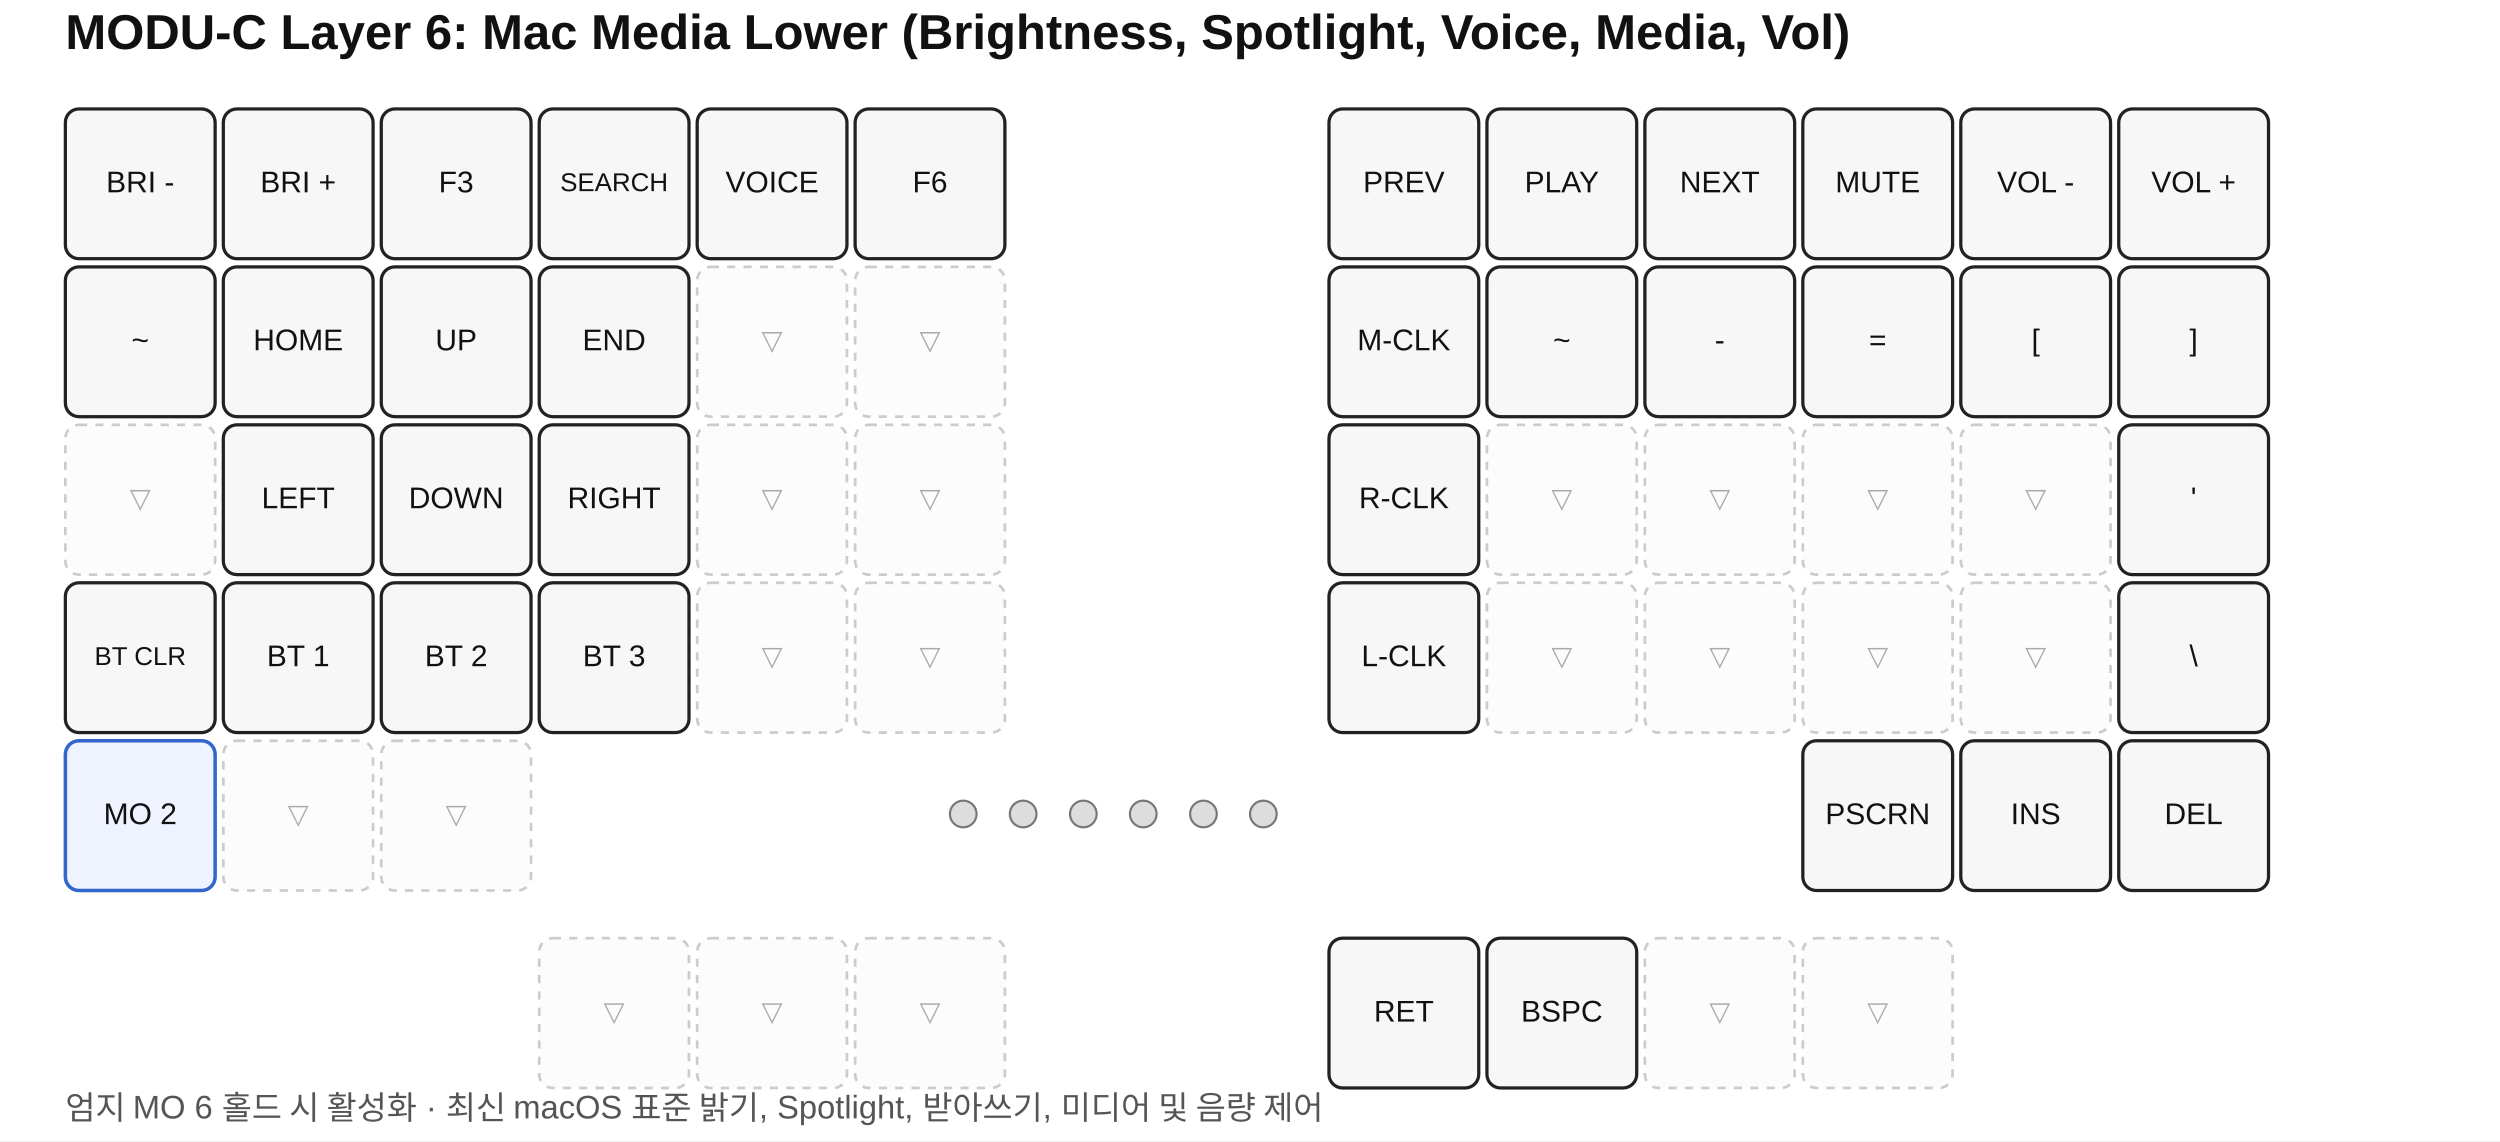
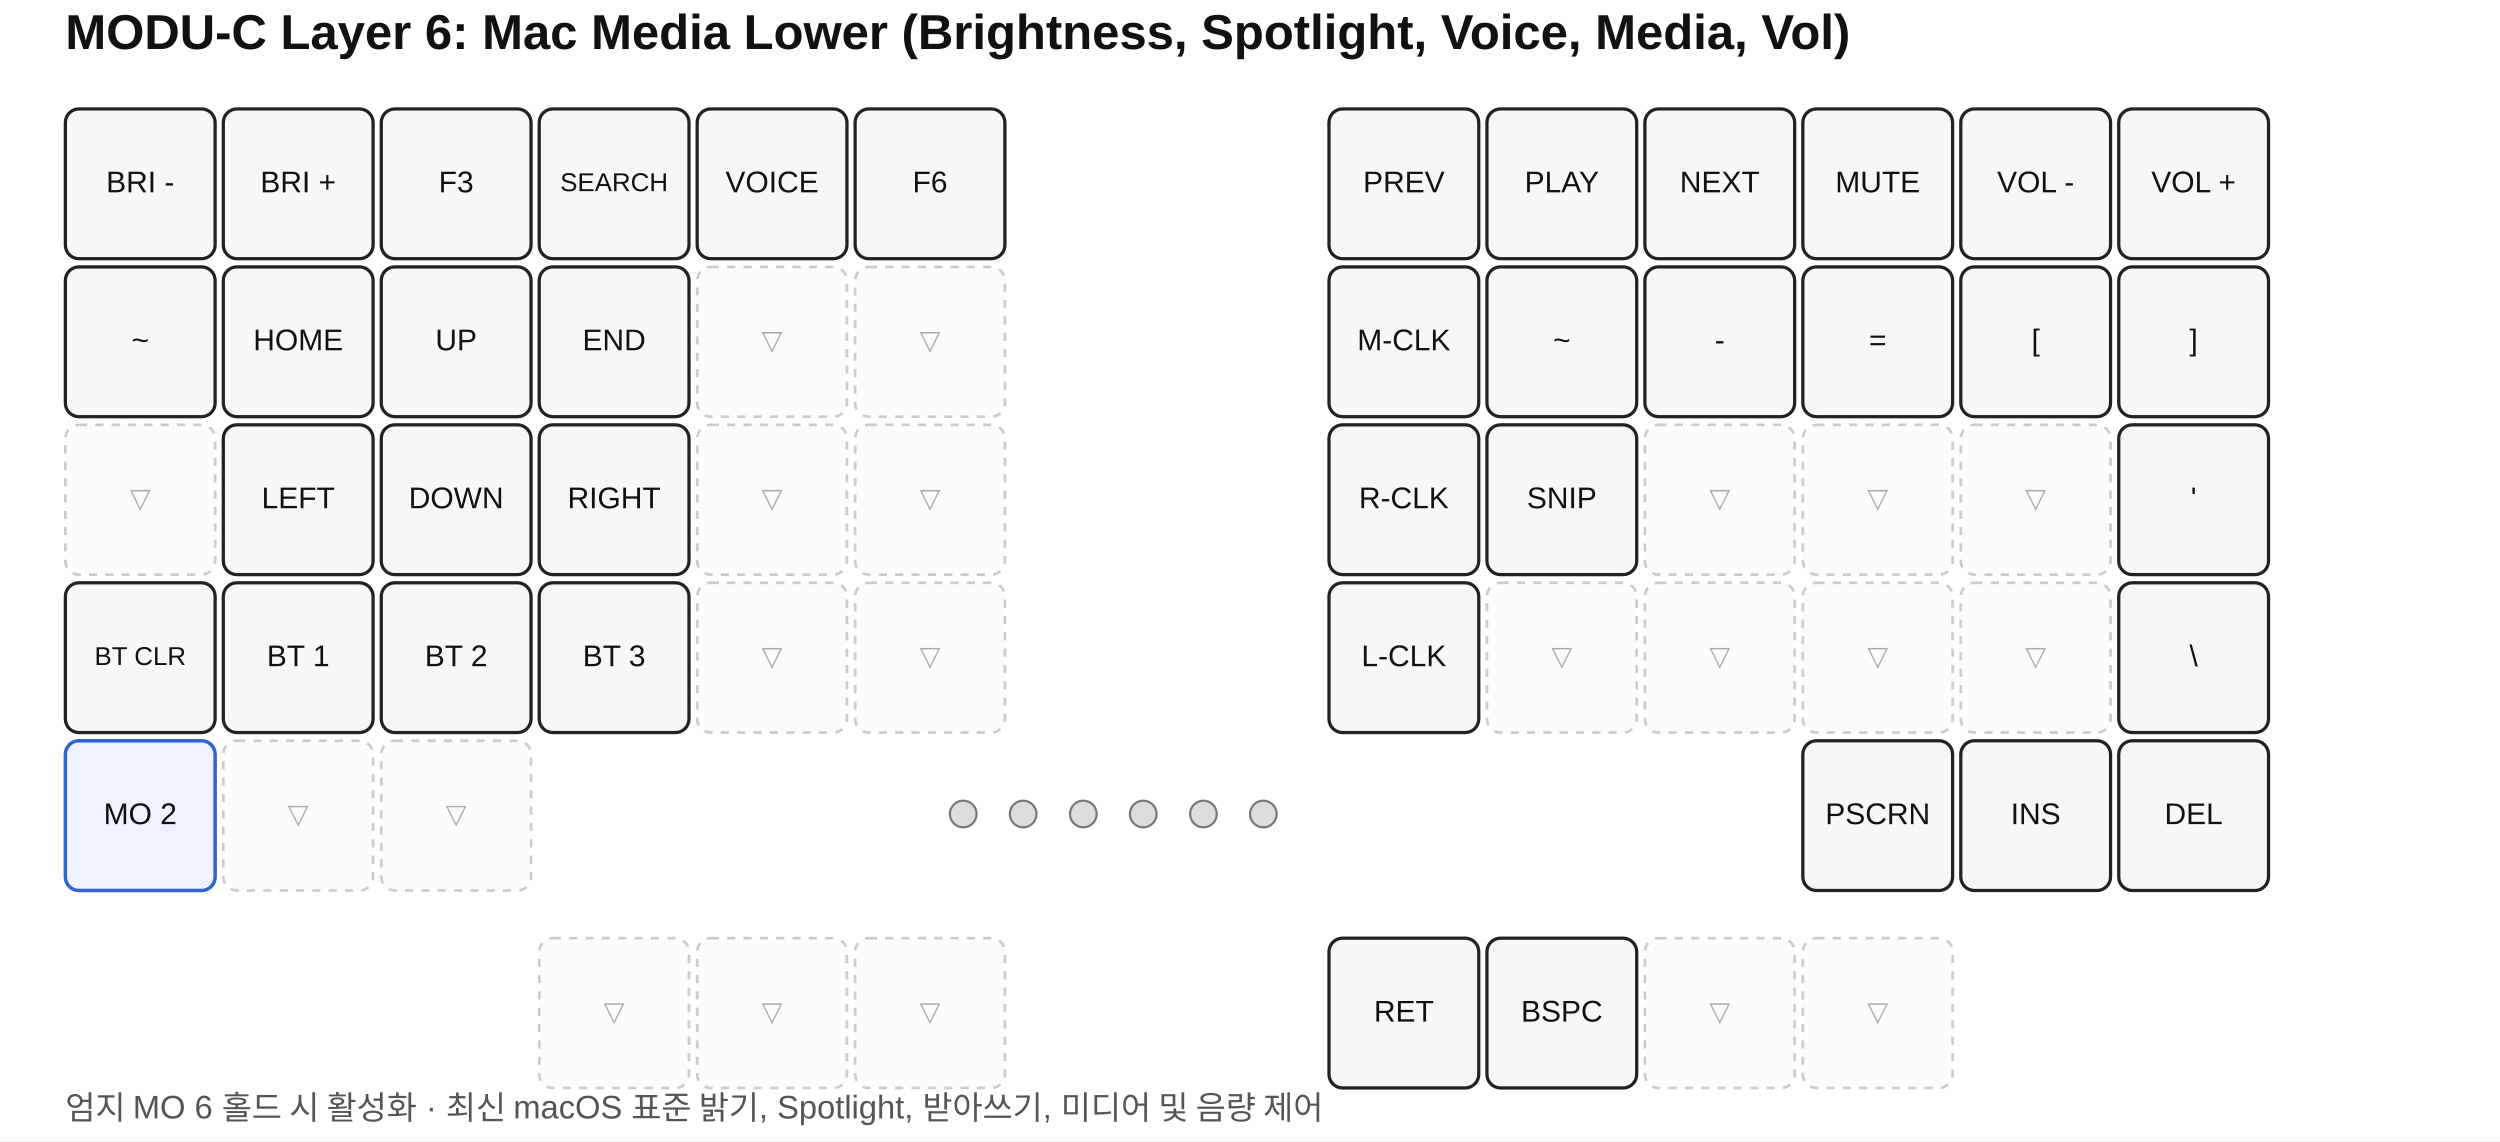
<svg xmlns="http://www.w3.org/2000/svg" width="918" height="419" viewBox="0 0 918 419">
  <rect width="100%" height="100%" fill="white" />
  <style>
text{font-family:Arial,sans-serif;fill:#111}
.key{fill:#f7f7f7;stroke:#222;stroke-width:1.2}
.trans{fill:#fcfcfc;stroke:#ccc;stroke-width:1;stroke-dasharray:3 3}
.mo{fill:#eef3ff;stroke:#3366cc;stroke-width:1.3}
.boot{fill:#ffeeee;stroke:#cc3333;stroke-width:1.3}
.none{fill:#ddd;stroke:#777;stroke-width:0.8}
.title{font-weight:700;font-size:18px}
.note{font-size:12px;fill:#555}
.label{font-size:11px;text-anchor:middle;dominant-baseline:middle}
.label-sm{font-size:9.5px;text-anchor:middle;dominant-baseline:middle}
.label-trans{font-size:10px;text-anchor:middle;dominant-baseline:middle;fill:#aaa}
</style>
  <text x="24" y="18" class="title">MODU-C Layer 6: Mac Media Lower (Brightness, Spotlight, Voice, Media, Vol)</text>
  <rect class="key" x="24.0" y="40.0" width="55.0" height="55.0" rx="5" />
  <text class="label" x="51.5" y="67.5">BRI -</text>
  <rect class="key" x="82.0" y="40.0" width="55.0" height="55.0" rx="5" />
  <text class="label" x="109.5" y="67.5">BRI +</text>
  <rect class="key" x="140.0" y="40.0" width="55.0" height="55.0" rx="5" />
  <text class="label" x="167.5" y="67.5">F3</text>
  <rect class="key" x="198.0" y="40.0" width="55.0" height="55.0" rx="5" />
  <text class="label-sm" x="225.5" y="67.5">SEARCH</text>
  <rect class="key" x="256.0" y="40.0" width="55.0" height="55.0" rx="5" />
  <text class="label" x="283.5" y="67.5">VOICE</text>
  <rect class="key" x="314.0" y="40.0" width="55.0" height="55.0" rx="5" />
  <text class="label" x="341.5" y="67.5">F6</text>
  <rect class="key" x="488.0" y="40.0" width="55.0" height="55.0" rx="5" />
  <text class="label" x="515.5" y="67.5">PREV</text>
  <rect class="key" x="546.0" y="40.0" width="55.0" height="55.0" rx="5" />
  <text class="label" x="573.5" y="67.5">PLAY</text>
  <rect class="key" x="604.0" y="40.0" width="55.0" height="55.0" rx="5" />
  <text class="label" x="631.5" y="67.5">NEXT</text>
  <rect class="key" x="662.0" y="40.0" width="55.0" height="55.0" rx="5" />
  <text class="label" x="689.5" y="67.5">MUTE</text>
  <rect class="key" x="720.0" y="40.0" width="55.0" height="55.0" rx="5" />
  <text class="label" x="747.5" y="67.5">VOL -</text>
  <rect class="key" x="778.0" y="40.0" width="55.0" height="55.0" rx="5" />
  <text class="label" x="805.5" y="67.5">VOL +</text>
  <rect class="key" x="24.0" y="98.0" width="55.0" height="55.0" rx="5" />
  <text class="label" x="51.5" y="125.5">~</text>
  <rect class="key" x="82.0" y="98.0" width="55.0" height="55.0" rx="5" />
  <text class="label" x="109.5" y="125.5">HOME</text>
  <rect class="key" x="140.0" y="98.0" width="55.0" height="55.0" rx="5" />
  <text class="label" x="167.5" y="125.5">UP</text>
  <rect class="key" x="198.0" y="98.0" width="55.0" height="55.0" rx="5" />
  <text class="label" x="225.5" y="125.5">END</text>
  <rect class="trans" x="256.0" y="98.0" width="55.0" height="55.0" rx="5" />
  <text class="label-trans" x="283.5" y="125.5">▽</text>
  <rect class="trans" x="314.0" y="98.0" width="55.0" height="55.0" rx="5" />
  <text class="label-trans" x="341.5" y="125.5">▽</text>
  <rect class="key" x="488.0" y="98.0" width="55.0" height="55.0" rx="5" />
  <text class="label" x="515.5" y="125.5">M-CLK</text>
  <rect class="key" x="546.0" y="98.0" width="55.0" height="55.0" rx="5" />
  <text class="label" x="573.5" y="125.5">~</text>
  <rect class="key" x="604.0" y="98.0" width="55.0" height="55.0" rx="5" />
  <text class="label" x="631.5" y="125.5">-</text>
  <rect class="key" x="662.0" y="98.0" width="55.0" height="55.0" rx="5" />
  <text class="label" x="689.5" y="125.5">=</text>
  <rect class="key" x="720.0" y="98.0" width="55.0" height="55.0" rx="5" />
  <text class="label" x="747.5" y="125.5">[</text>
  <rect class="key" x="778.0" y="98.0" width="55.0" height="55.0" rx="5" />
  <text class="label" x="805.5" y="125.5">]</text>
  <rect class="trans" x="24.0" y="156.0" width="55.0" height="55.0" rx="5" />
  <text class="label-trans" x="51.5" y="183.5">▽</text>
  <rect class="key" x="82.0" y="156.0" width="55.0" height="55.0" rx="5" />
  <text class="label" x="109.5" y="183.5">LEFT</text>
  <rect class="key" x="140.0" y="156.0" width="55.0" height="55.0" rx="5" />
  <text class="label" x="167.5" y="183.5">DOWN</text>
  <rect class="key" x="198.0" y="156.0" width="55.0" height="55.0" rx="5" />
  <text class="label" x="225.5" y="183.5">RIGHT</text>
  <rect class="trans" x="256.0" y="156.0" width="55.0" height="55.0" rx="5" />
  <text class="label-trans" x="283.5" y="183.5">▽</text>
  <rect class="trans" x="314.0" y="156.0" width="55.0" height="55.0" rx="5" />
  <text class="label-trans" x="341.5" y="183.5">▽</text>
  <rect class="key" x="488.0" y="156.0" width="55.0" height="55.0" rx="5" />
  <text class="label" x="515.5" y="183.5">R-CLK</text>
-   <rect class="trans" x="546.0" y="156.0" width="55.0" height="55.0" rx="5" />
-   <text class="label-trans" x="573.5" y="183.5">▽</text>
+   <rect class="key" x="546.0" y="156.0" width="55.0" height="55.0" rx="5" />
+   <text class="label" x="573.5" y="183.5">SNIP</text>
  <rect class="trans" x="604.0" y="156.0" width="55.0" height="55.0" rx="5" />
  <text class="label-trans" x="631.5" y="183.5">▽</text>
  <rect class="trans" x="662.0" y="156.0" width="55.0" height="55.0" rx="5" />
  <text class="label-trans" x="689.5" y="183.5">▽</text>
  <rect class="trans" x="720.0" y="156.0" width="55.0" height="55.0" rx="5" />
  <text class="label-trans" x="747.5" y="183.5">▽</text>
  <rect class="key" x="778.0" y="156.0" width="55.0" height="55.0" rx="5" />
  <text class="label" x="805.5" y="183.5">'</text>
  <rect class="key" x="24.0" y="214.0" width="55.0" height="55.0" rx="5" />
  <text class="label-sm" x="51.5" y="241.5">BT CLR</text>
  <rect class="key" x="82.0" y="214.0" width="55.0" height="55.0" rx="5" />
  <text class="label" x="109.5" y="241.5">BT 1</text>
  <rect class="key" x="140.0" y="214.0" width="55.0" height="55.0" rx="5" />
  <text class="label" x="167.5" y="241.5">BT 2</text>
  <rect class="key" x="198.0" y="214.0" width="55.0" height="55.0" rx="5" />
  <text class="label" x="225.5" y="241.5">BT 3</text>
  <rect class="trans" x="256.0" y="214.0" width="55.0" height="55.0" rx="5" />
  <text class="label-trans" x="283.5" y="241.5">▽</text>
  <rect class="trans" x="314.0" y="214.0" width="55.0" height="55.0" rx="5" />
  <text class="label-trans" x="341.5" y="241.5">▽</text>
  <rect class="key" x="488.0" y="214.0" width="55.0" height="55.0" rx="5" />
  <text class="label" x="515.5" y="241.5">L-CLK</text>
  <rect class="trans" x="546.0" y="214.0" width="55.0" height="55.0" rx="5" />
  <text class="label-trans" x="573.5" y="241.5">▽</text>
  <rect class="trans" x="604.0" y="214.0" width="55.0" height="55.0" rx="5" />
  <text class="label-trans" x="631.5" y="241.5">▽</text>
  <rect class="trans" x="662.0" y="214.0" width="55.0" height="55.0" rx="5" />
  <text class="label-trans" x="689.5" y="241.5">▽</text>
  <rect class="trans" x="720.0" y="214.0" width="55.0" height="55.0" rx="5" />
  <text class="label-trans" x="747.5" y="241.5">▽</text>
  <rect class="key" x="778.0" y="214.0" width="55.0" height="55.0" rx="5" />
  <text class="label" x="805.5" y="241.5">\</text>
  <rect class="mo" x="24.0" y="272.0" width="55.0" height="55.0" rx="5" />
  <text class="label" x="51.5" y="299.5">MO 2</text>
  <rect class="trans" x="82.0" y="272.0" width="55.0" height="55.0" rx="5" />
  <text class="label-trans" x="109.5" y="299.5">▽</text>
  <rect class="trans" x="140.0" y="272.0" width="55.0" height="55.0" rx="5" />
  <text class="label-trans" x="167.5" y="299.5">▽</text>
  <rect class="none" x="348.8" y="294.0" width="9.8" height="9.8" rx="5" />
  <rect class="none" x="370.8" y="294.0" width="9.8" height="9.8" rx="5" />
  <rect class="none" x="392.9" y="294.0" width="9.8" height="9.8" rx="5" />
  <rect class="none" x="414.9" y="294.0" width="9.8" height="9.8" rx="5" />
  <rect class="none" x="437.0" y="294.0" width="9.8" height="9.8" rx="5" />
  <rect class="none" x="459.0" y="294.0" width="9.8" height="9.8" rx="5" />
  <rect class="key" x="662.0" y="272.0" width="55.0" height="55.0" rx="5" />
  <text class="label" x="689.5" y="299.5">PSCRN</text>
  <rect class="key" x="720.0" y="272.0" width="55.0" height="55.0" rx="5" />
  <text class="label" x="747.5" y="299.5">INS</text>
  <rect class="key" x="778.0" y="272.0" width="55.0" height="55.0" rx="5" />
  <text class="label" x="805.5" y="299.5">DEL</text>
  <rect class="trans" x="198.0" y="344.5" width="55.0" height="55.0" rx="5" />
  <text class="label-trans" x="225.5" y="372.0">▽</text>
  <rect class="trans" x="256.0" y="344.5" width="55.0" height="55.0" rx="5" />
  <text class="label-trans" x="283.5" y="372.0">▽</text>
  <rect class="trans" x="314.0" y="344.5" width="55.0" height="55.0" rx="5" />
  <text class="label-trans" x="341.5" y="372.0">▽</text>
  <rect class="key" x="488.0" y="344.5" width="55.0" height="55.0" rx="5" />
  <text class="label" x="515.5" y="372.0">RET</text>
  <rect class="key" x="546.0" y="344.5" width="55.0" height="55.0" rx="5" />
  <text class="label" x="573.5" y="372.0">BSPC</text>
  <rect class="trans" x="604.0" y="344.5" width="55.0" height="55.0" rx="5" />
  <text class="label-trans" x="631.5" y="372.0">▽</text>
  <rect class="trans" x="662.0" y="344.5" width="55.0" height="55.0" rx="5" />
  <text class="label-trans" x="689.5" y="372.0">▽</text>
  <text x="24" y="411" class="note">엄지 MO 6 홀드 시 활성화 · 최신 macOS 표준 밝기, Spotlight, 받아쓰기, 미디어 및 음량 제어</text>
</svg>
